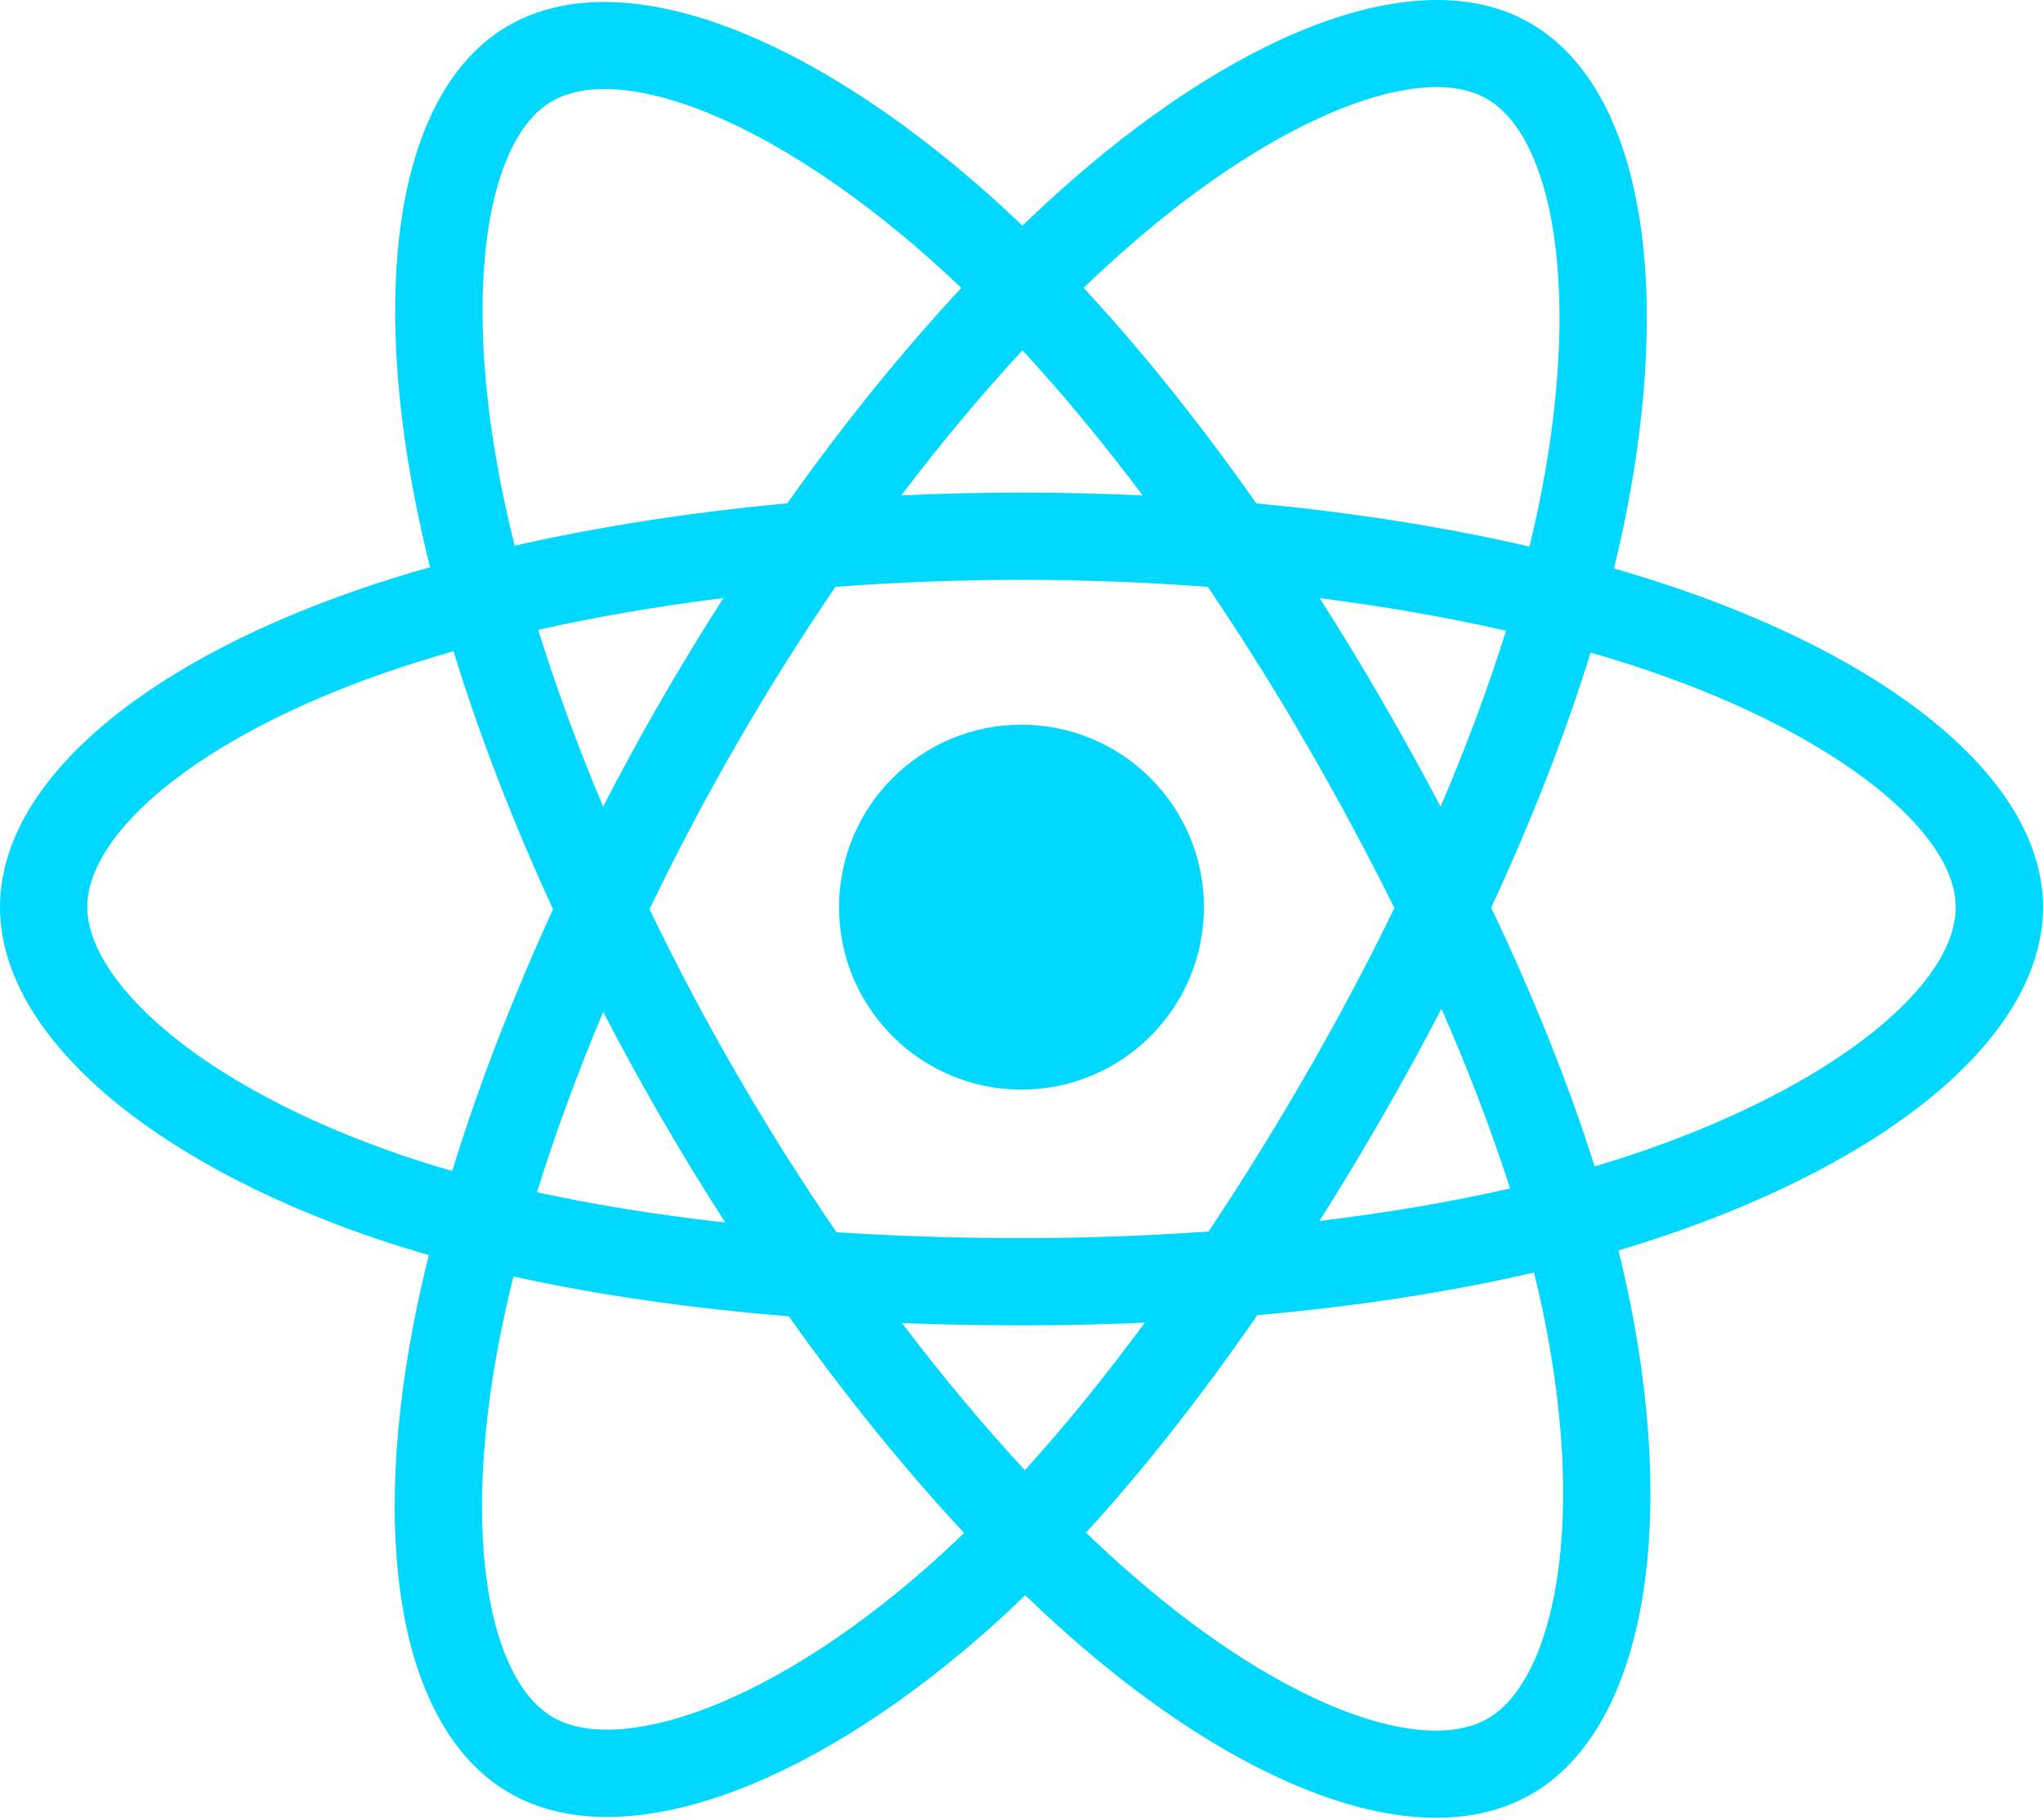
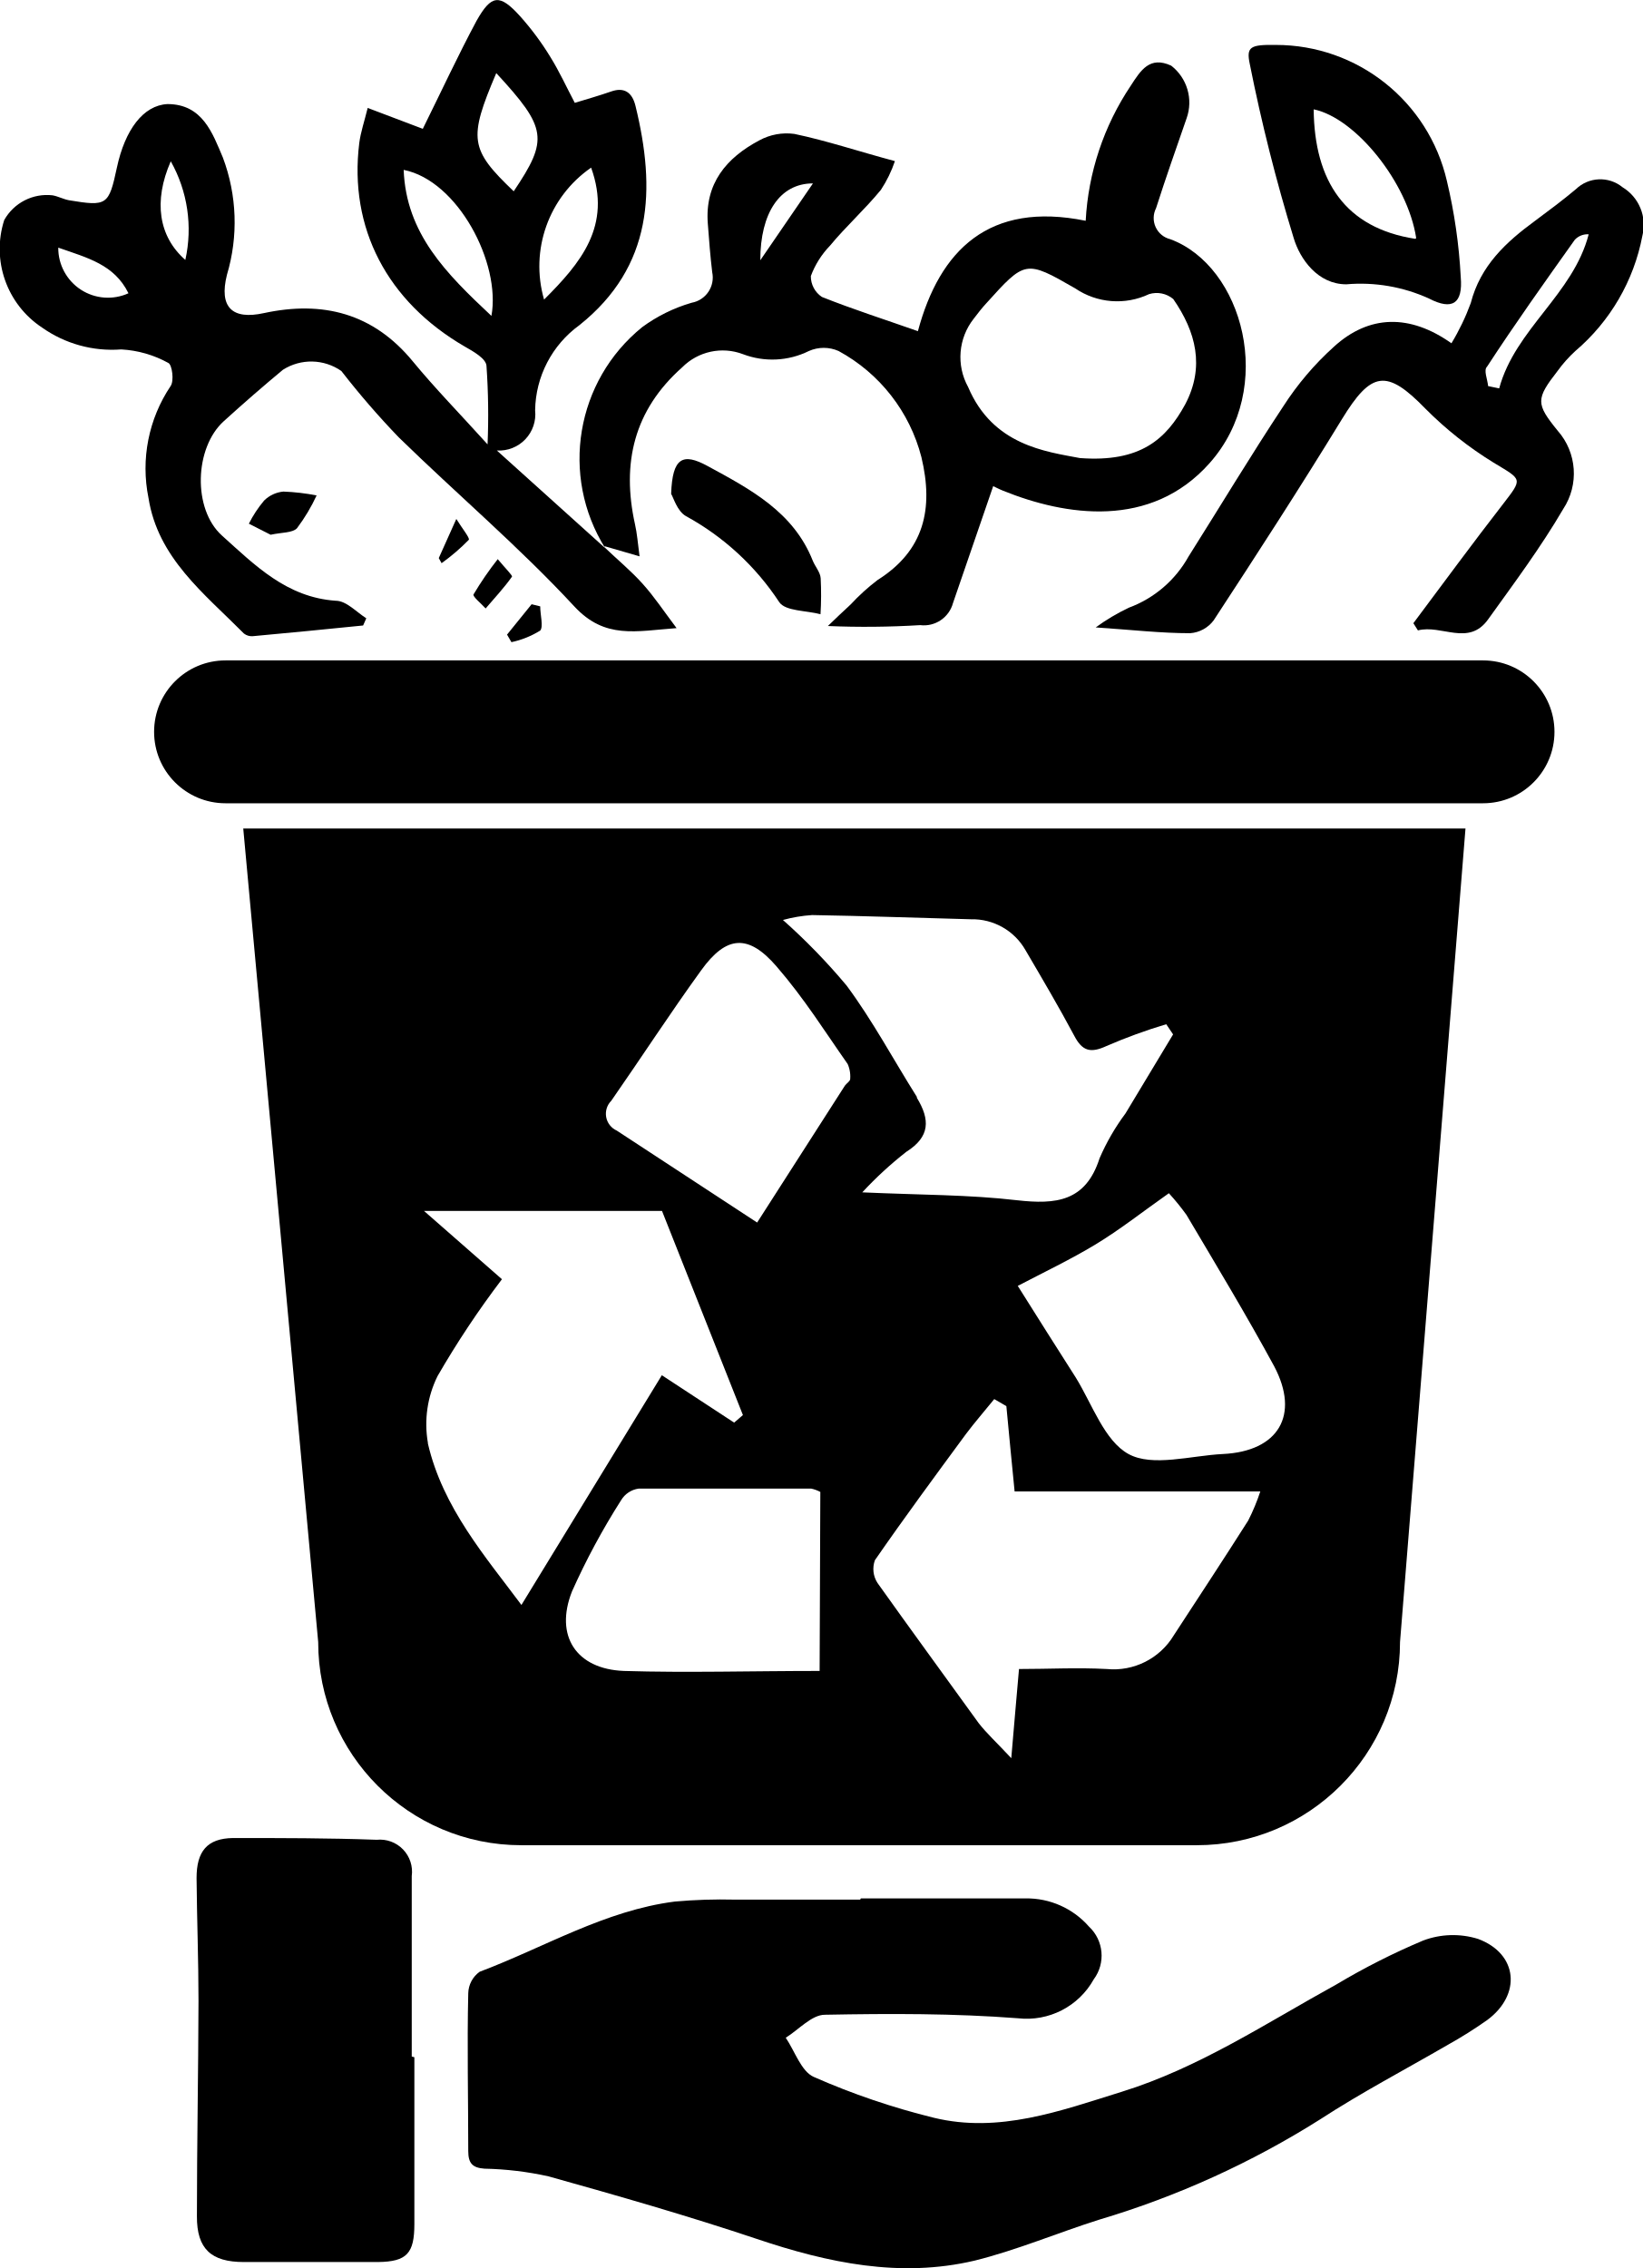
- <svg xmlns="http://www.w3.org/2000/svg" aria-hidden="true" role="img" class="iconify iconify--logos" width="35.93" height="32" preserveAspectRatio="xMidYMid meet" viewBox="0 0 256 228">
-   <path fill="#00D8FF" d="M210.483 73.824a171.49 171.49 0 0 0-8.24-2.597c.465-1.9.893-3.777 1.273-5.621c6.238-30.281 2.16-54.676-11.769-62.708c-13.355-7.7-35.196.329-57.254 19.526a171.23 171.23 0 0 0-6.375 5.848a155.866 155.866 0 0 0-4.241-3.917C100.759 3.829 77.587-4.822 63.673 3.233C50.33 10.957 46.379 33.89 51.995 62.588a170.974 170.974 0 0 0 1.892 8.48c-3.28.932-6.445 1.924-9.474 2.98C17.309 83.498 0 98.307 0 113.668c0 15.865 18.582 31.778 46.812 41.427a145.52 145.52 0 0 0 6.921 2.165a167.467 167.467 0 0 0-2.01 9.138c-5.354 28.2-1.173 50.591 12.134 58.266c13.744 7.926 36.812-.22 59.273-19.855a145.567 145.567 0 0 0 5.342-4.923a168.064 168.064 0 0 0 6.92 6.314c21.758 18.722 43.246 26.282 56.54 18.586c13.731-7.949 18.194-32.003 12.4-61.268a145.016 145.016 0 0 0-1.535-6.842c1.62-.48 3.21-.974 4.76-1.488c29.348-9.723 48.443-25.443 48.443-41.52c0-15.417-17.868-30.326-45.517-39.844Zm-6.365 70.984c-1.4.463-2.836.91-4.3 1.345c-3.24-10.257-7.612-21.163-12.963-32.432c5.106-11 9.31-21.767 12.459-31.957c2.619.758 5.16 1.557 7.61 2.4c23.69 8.156 38.14 20.213 38.14 29.504c0 9.896-15.606 22.743-40.946 31.14Zm-10.514 20.834c2.562 12.94 2.927 24.64 1.23 33.787c-1.524 8.219-4.59 13.698-8.382 15.893c-8.067 4.67-25.32-1.4-43.927-17.412a156.726 156.726 0 0 1-6.437-5.87c7.214-7.889 14.423-17.06 21.459-27.246c12.376-1.098 24.068-2.894 34.671-5.345a134.17 134.17 0 0 1 1.386 6.193ZM87.276 214.515c-7.882 2.783-14.16 2.863-17.955.675c-8.075-4.657-11.432-22.636-6.853-46.752a156.923 156.923 0 0 1 1.869-8.499c10.486 2.32 22.093 3.988 34.498 4.994c7.084 9.967 14.501 19.128 21.976 27.15a134.668 134.668 0 0 1-4.877 4.492c-9.933 8.682-19.886 14.842-28.658 17.94ZM50.35 144.747c-12.483-4.267-22.792-9.812-29.858-15.863c-6.35-5.437-9.555-10.836-9.555-15.216c0-9.322 13.897-21.212 37.076-29.293c2.813-.98 5.757-1.905 8.812-2.773c3.204 10.42 7.406 21.315 12.477 32.332c-5.137 11.18-9.399 22.249-12.634 32.792a134.718 134.718 0 0 1-6.318-1.979Zm12.378-84.26c-4.811-24.587-1.616-43.134 6.425-47.789c8.564-4.958 27.502 2.111 47.463 19.835a144.318 144.318 0 0 1 3.841 3.545c-7.438 7.987-14.787 17.08-21.808 26.988c-12.04 1.116-23.565 2.908-34.161 5.309a160.342 160.342 0 0 1-1.76-7.887Zm110.427 27.268a347.8 347.8 0 0 0-7.785-12.803c8.168 1.033 15.994 2.404 23.343 4.08c-2.206 7.072-4.956 14.465-8.193 22.045a381.151 381.151 0 0 0-7.365-13.322Zm-45.032-43.861c5.044 5.465 10.096 11.566 15.065 18.186a322.04 322.04 0 0 0-30.257-.006c4.974-6.559 10.069-12.652 15.192-18.18ZM82.802 87.83a323.167 323.167 0 0 0-7.227 13.238c-3.184-7.553-5.909-14.98-8.134-22.152c7.304-1.634 15.093-2.97 23.209-3.984a321.524 321.524 0 0 0-7.848 12.897Zm8.081 65.352c-8.385-.936-16.291-2.203-23.593-3.793c2.26-7.3 5.045-14.885 8.298-22.6a321.187 321.187 0 0 0 7.257 13.246c2.594 4.48 5.28 8.868 8.038 13.147Zm37.542 31.03c-5.184-5.592-10.354-11.779-15.403-18.433c4.902.192 9.899.29 14.978.29c5.218 0 10.376-.117 15.453-.343c-4.985 6.774-10.018 12.97-15.028 18.486Zm52.198-57.817c3.422 7.8 6.306 15.345 8.596 22.52c-7.422 1.694-15.436 3.058-23.88 4.071a382.417 382.417 0 0 0 7.859-13.026a347.403 347.403 0 0 0 7.425-13.565Zm-16.898 8.101a358.557 358.557 0 0 1-12.281 19.815a329.4 329.4 0 0 1-23.444.823c-7.967 0-15.716-.248-23.178-.732a310.202 310.202 0 0 1-12.513-19.846h.001a307.41 307.41 0 0 1-10.923-20.627a310.278 310.278 0 0 1 10.89-20.637l-.001.001a307.318 307.318 0 0 1 12.413-19.761c7.613-.576 15.42-.876 23.31-.876H128c7.926 0 15.743.303 23.354.883a329.357 329.357 0 0 1 12.335 19.695a358.489 358.489 0 0 1 11.036 20.54a329.472 329.472 0 0 1-11 20.722Zm22.56-122.124c8.572 4.944 11.906 24.881 6.52 51.026c-.344 1.668-.73 3.367-1.15 5.09c-10.622-2.452-22.155-4.275-34.23-5.408c-7.034-10.017-14.323-19.124-21.64-27.008a160.789 160.789 0 0 1 5.888-5.4c18.9-16.447 36.564-22.941 44.612-18.3ZM128 90.808c12.625 0 22.86 10.235 22.86 22.86s-10.235 22.86-22.86 22.86s-22.86-10.235-22.86-22.86s10.235-22.86 22.86-22.86Z" />
+ <svg xmlns="http://www.w3.org/2000/svg" viewBox="0 0 93.6 129.23">
+   <g id="Capa_2" data-name="Capa 2">
+     <g id="Capa_1-2" data-name="Capa 1">
+       <path d="M13.86,47.21l4.27,46.35A11.57,11.57,0,0,0,29.7,105.14H68.19A11.58,11.58,0,0,0,79.77,93.56L83.5,47.21Zm10.52,35a6.19,6.19,0,0,1,.55-3.8,52.73,52.73,0,0,1,3.67-5.52L24.16,69H37.72c1.55,3.9,3.08,7.76,4.61,11.63l-.5.43-4.12-2.7-8,13.09C27.68,88.72,25.23,85.92,24.38,82.25Zm22.32,13c-3.88,0-7.53.11-11.16,0-2.71-.11-3.95-2-2.95-4.53a40.16,40.16,0,0,1,2.8-5.2,1.39,1.39,0,0,1,1-.66c3.27,0,6.55,0,9.83,0a2,2,0,0,1,.52.19Zm1.73-33.71c0,.12-.2.23-.29.36l-5,7.8-8-5.24a1.05,1.05,0,0,1-.31-1.7c1.72-2.47,3.36-5,5.12-7.43,1.44-2,2.69-2.08,4.29-.23S47,58.78,48.3,60.63A1.78,1.78,0,0,1,48.43,61.59Zm3.81,1c-1.33-2.11-2.51-4.33-4-6.34a35.22,35.22,0,0,0-3.63-3.74,8.3,8.3,0,0,1,1.66-.28c3,.05,6,.16,9.05.24a3.48,3.48,0,0,1,3.11,1.76c.95,1.62,1.9,3.23,2.78,4.88.46.88.93,1,1.84.58a30.62,30.62,0,0,1,3.4-1.24l.39.58q-1.35,2.25-2.71,4.5A12.7,12.7,0,0,0,62.65,66c-.79,2.47-2.49,2.64-4.7,2.39-2.73-.32-5.5-.3-8.82-.45a21.35,21.35,0,0,1,2.51-2.31C53,64.77,53,63.8,52.24,62.55ZM71.12,86.64c-1.39,2.19-2.82,4.36-4.24,6.54a4,4,0,0,1-3.82,1.92c-1.66-.09-3.32,0-5,0-.15,1.67-.27,3.13-.44,5.08-.85-.91-1.41-1.42-1.86-2C53.84,95.52,51.9,92.87,50,90.2a1.46,1.46,0,0,1-.15-1.3c1.68-2.43,3.43-4.8,5.18-7.18.51-.68,1.08-1.33,1.62-2l.69.4c.15,1.58.3,3.16.47,4.86h14A11.82,11.82,0,0,1,71.12,86.64Zm-1.45-3.79c-1.82.09-4,.75-5.37,0s-2.07-2.84-3-4.35c-1.09-1.7-2.17-3.42-3.31-5.23,1.53-.8,3-1.5,4.41-2.35s2.72-1.89,4.2-2.93a13.64,13.64,0,0,1,1,1.23c1.7,2.87,3.42,5.72,5,8.63C74.07,80.63,72.85,82.7,69.67,82.85Z" />
+       <rect x="8.78" y="37.63" width="79.79" height="8.14" rx="4.07" />
+       <path d="M34.44,31.18c.73.7,1.52,1.35,2.19,2.1s1.16,1.5,1.92,2.51c-2.32.17-4.08.65-5.83-1.24-3.13-3.38-6.68-6.39-10-9.63a47.13,47.13,0,0,1-3.27-3.78,3,3,0,0,0-3.33-.07C15,22,13.85,23,12.75,24c-1.67,1.51-1.78,5-.11,6.51,1.88,1.69,3.69,3.53,6.49,3.72.6,0,1.16.63,1.74,1l-.18.41c-2.09.21-4.19.42-6.29.61a.73.73,0,0,1-.5-.15C11.62,33.8,9,31.8,8.46,28.37A8.42,8.42,0,0,1,9.72,22c.21-.29.09-1.22-.13-1.32a6.24,6.24,0,0,0-2.68-.77,6.91,6.91,0,0,1-4.52-1.25A5.37,5.37,0,0,1,.24,12.54,2.79,2.79,0,0,1,3,11.13c.32.06.61.22.93.28,2.17.36,2.27.29,2.73-1.86S8.16,6,9.54,5.93c2,0,2.57,1.66,3.16,3.05a10.46,10.46,0,0,1,.23,6.68c-.46,1.84.29,2.58,2.11,2.18,3.34-.72,6.22,0,8.48,2.75,1.26,1.53,2.65,2.95,4.26,4.73a39.69,39.69,0,0,0-.06-4.45c0-.43-.76-.85-1.25-1.13-4.41-2.56-6.6-6.75-6-11.59.08-.62.29-1.23.48-2l3.14,1.19c1.05-2.12,2-4.17,3.06-6.15C28-.32,28.47-.36,29.63.92a15.81,15.81,0,0,1,1.73,2.33c.51.82.91,1.7,1.39,2.61.69-.21,1.39-.41,2.08-.65s1.18,0,1.38.83c1.16,4.74,1,9.14-3.2,12.49a6.1,6.1,0,0,0-2.52,4.85,2.07,2.07,0,0,1-2.18,2.29l6.17,5.56ZM28,18c.55-3-1.91-7.71-5-8.32C23.14,13.32,25.43,15.59,28,18Zm.27-13.82c-1.59,3.74-1.5,4.33,1,6.72C31.26,7.94,31.17,7.3,28.28,4.17Zm5.4,5.38A6.83,6.83,0,0,0,31,17.07C33.07,15,34.88,12.88,33.68,9.55ZM3.32,14.11a2.83,2.83,0,0,0,4,2.6C6.51,15.07,5,14.7,3.32,14.11ZM9.73,9.19c-1,2.28-.69,4.29.83,5.62A7.94,7.94,0,0,0,9.73,9.19Z" />
+       <path d="M34.48,31.23a9.64,9.64,0,0,1,2.11-12.59,9,9,0,0,1,2.82-1.39,1.46,1.46,0,0,0,1.17-1.74c-.11-.91-.18-1.84-.25-2.76C40.15,10.46,41.38,9,43.26,8a3.26,3.26,0,0,1,2-.37c1.86.39,3.67,1,5.73,1.55a7.07,7.07,0,0,1-.8,1.64c-.91,1.11-2,2.09-2.9,3.18a5,5,0,0,0-1.09,1.73,1.41,1.41,0,0,0,.63,1.19c1.78.71,3.6,1.29,5.47,1.95,1.24-4.62,4.05-7.41,9.56-6.29a15.28,15.28,0,0,1,2.57-7.7C65,4,65.51,3.18,66.73,3.74a2.66,2.66,0,0,1,.88,3c-.59,1.7-1.19,3.4-1.74,5.12a1.24,1.24,0,0,0,.81,1.77c4.13,1.52,6.07,8.47,2.23,12.77-3.35,3.76-8.2,3-11.76,1.56-.25-.1-.49-.23-.56-.26L54.3,34.36a1.72,1.72,0,0,1-1.87,1.26,50.79,50.79,0,0,1-5.26.05c.43-.41.86-.83,1.3-1.23A12,12,0,0,1,50,33.05c2.67-1.68,3.2-4.07,2.5-7A9.6,9.6,0,0,0,47.78,20a2.08,2.08,0,0,0-1.69,0,4.7,4.7,0,0,1-3.76.18,3.25,3.25,0,0,0-3.46.75c-2.75,2.44-3.46,5.46-2.69,8.94.12.53.16,1.07.26,1.83l-2-.58ZM61.53,26.1c3.45.26,4.92-1.08,6-3.06,1.13-2.14.61-4.14-.68-6a1.47,1.47,0,0,0-1.38-.28,4.25,4.25,0,0,1-4.21-.33c-2.83-1.63-2.85-1.6-5.08.87-.25.27-.47.56-.7.86a3.53,3.53,0,0,0-.32,3.89C56.57,25.38,59.59,25.73,61.53,26.1ZM46.32,10.45c-1.89,0-3,1.69-3,4.38Z" />
+       <path d="M80.53,35.51c1.7-2.27,3.37-4.55,5.11-6.79,1.14-1.48,1.09-1.37-.54-2.36a20.89,20.89,0,0,1-3.88-3.07C79,21,78.13,21.15,76.45,23.9c-2.36,3.86-4.82,7.66-7.3,11.45a1.84,1.84,0,0,1-1.34.73c-1.65,0-3.3-.19-5.38-.33a11.92,11.92,0,0,1,1.88-1.12,6.45,6.45,0,0,0,3.41-2.92c1.8-2.85,3.54-5.75,5.4-8.56A16.77,16.77,0,0,1,76,19.76c2-1.83,4.33-1.88,6.7-.2a13.22,13.22,0,0,0,1.1-2.29c.55-2.13,2-3.47,3.68-4.7.78-.58,1.56-1.16,2.31-1.79a2,2,0,0,1,2.66-.11,2.51,2.51,0,0,1,1.13,2.76A11.41,11.41,0,0,1,89.76,20a7.38,7.38,0,0,0-1,1.12c-1.26,1.62-1.26,1.88,0,3.43A3.68,3.68,0,0,1,89.07,29c-1.28,2.19-2.8,4.23-4.28,6.29-1.11,1.56-2.65.28-4,.63ZM84.79,22l.63.13c.92-3.39,4.21-5.35,5.1-8.78a1,1,0,0,0-.79.31c-1.7,2.39-3.41,4.79-5,7.23C84.52,21.09,84.75,21.59,84.79,22Z" />
+       <path d="M72.69,2.56a10,10,0,0,1,9.75,7.75,30.42,30.42,0,0,1,.79,5.48c.13,1.51-.48,1.91-1.81,1.22a9.4,9.4,0,0,0-4.71-.81c-1.62,0-2.64-1.43-3-2.64a101.16,101.16,0,0,1-2.5-9.91C71,2.66,71.24,2.54,72.69,2.56Zm8,11c-.48-3.15-3.45-6.84-5.84-7.33C74.89,10.32,76.65,13,80.65,13.61Z" />
+       <path d="M38.24,28.14c.07-2.08.67-2.35,2.07-1.59,2.45,1.33,4.9,2.62,6,5.4.14.34.43.66.45,1A18,18,0,0,1,46.75,35c-.81-.22-2-.17-2.35-.69a14.94,14.94,0,0,0-5.33-4.91C38.58,29.11,38.37,28.35,38.24,28.14Z" />
+       <path d="M15.42,30.47l-1.24-.63a6.7,6.7,0,0,1,.87-1.32,1.79,1.79,0,0,1,1.1-.51,12.17,12.17,0,0,1,1.89.22,10.29,10.29,0,0,1-1.12,1.87C16.66,30.37,16.06,30.33,15.42,30.47Z" />
+       <path d="M28.36,31.86c.44.53.86.94.81,1-.45.64-1,1.22-1.5,1.81-.24-.27-.75-.68-.69-.8A18.89,18.89,0,0,1,28.36,31.86Z" />
+       <path d="M28.89,36.16l1.4-1.73.49.12c0,.48.19,1.16,0,1.38a5.13,5.13,0,0,1-1.64.66Z" />
+       <path d="M25,31.8,26,29.57c.32.52.79,1.1.71,1.19a11.68,11.68,0,0,1-1.55,1.33Z" />
+       <path d="M49.05,108.17h9.38a4.71,4.71,0,0,1,3.62,1.61,2.26,2.26,0,0,1,.27,3A4.37,4.37,0,0,1,58,115c-3.64-.28-7.3-.27-11-.2-.75,0-1.49.85-2.23,1.31.52.77.88,1.91,1.59,2.23a41.57,41.57,0,0,0,6.85,2.33c3.71.9,7.2-.39,10.7-1.48,4.42-1.37,8.24-3.92,12.24-6.12a39.45,39.45,0,0,1,4.94-2.5,4.81,4.81,0,0,1,3.13-.09c2.28.85,2.47,3.18.52,4.62a24.77,24.77,0,0,1-2.24,1.41c-2.43,1.41-4.93,2.72-7.28,4.25a50.58,50.58,0,0,1-12.57,5.71c-2.38.75-4.7,1.74-7.12,2.34-4.25,1-8.35.13-12.42-1.24-3.91-1.31-7.88-2.45-11.85-3.56a18.59,18.59,0,0,0-3.66-.44c-.68-.05-.92-.31-.92-1,0-3-.07-6,0-9a1.55,1.55,0,0,1,.65-1.22c3.69-1.39,7.13-3.49,11.12-4a30.16,30.16,0,0,1,3.43-.11h7.13Z" />
+       <path d="M23.61,117.22v9.5c0,1.67-.42,2.15-2.07,2.17-2.55,0-5.1,0-7.65,0-1.85,0-2.68-.74-2.67-2.61,0-4.09.08-8.18.09-12.27,0-2.33-.09-4.66-.11-7,0-1.51.59-2.26,2.08-2.28,2.73,0,5.46,0,8.18.1a1.83,1.83,0,0,1,2,2.07c0,3.43,0,6.86,0,10.28Z" />
+     </g>
+   </g>
</svg>
